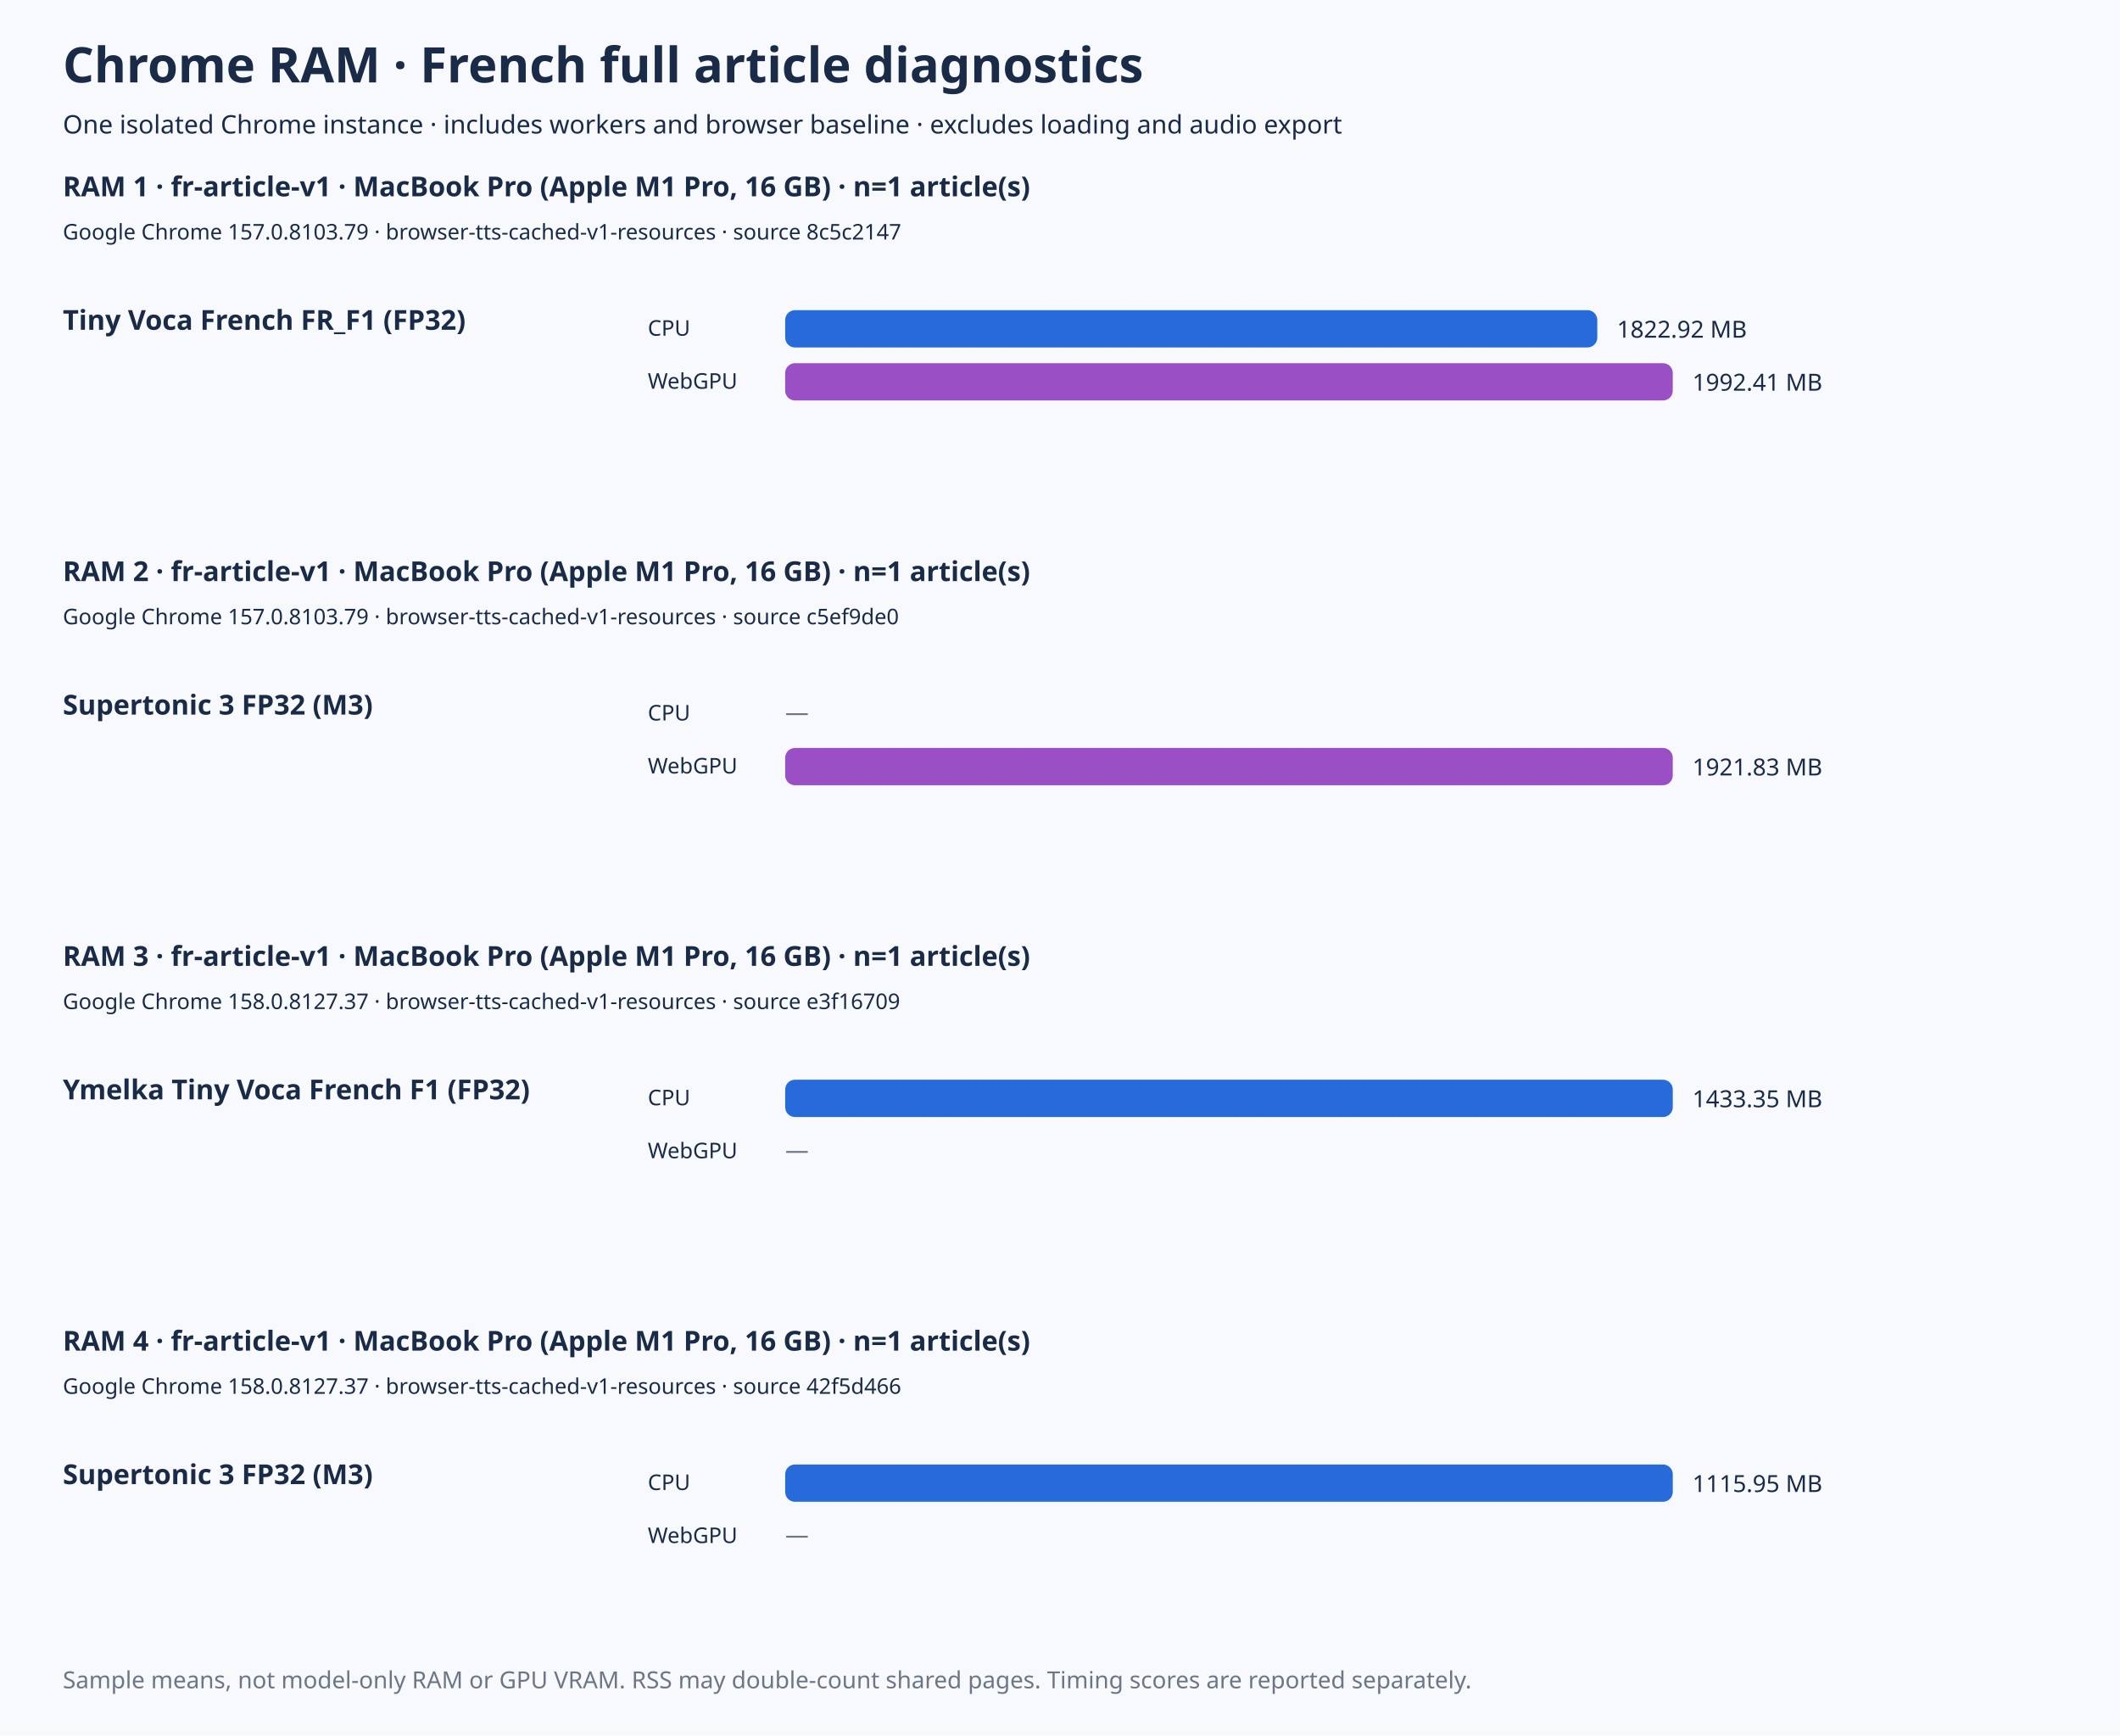
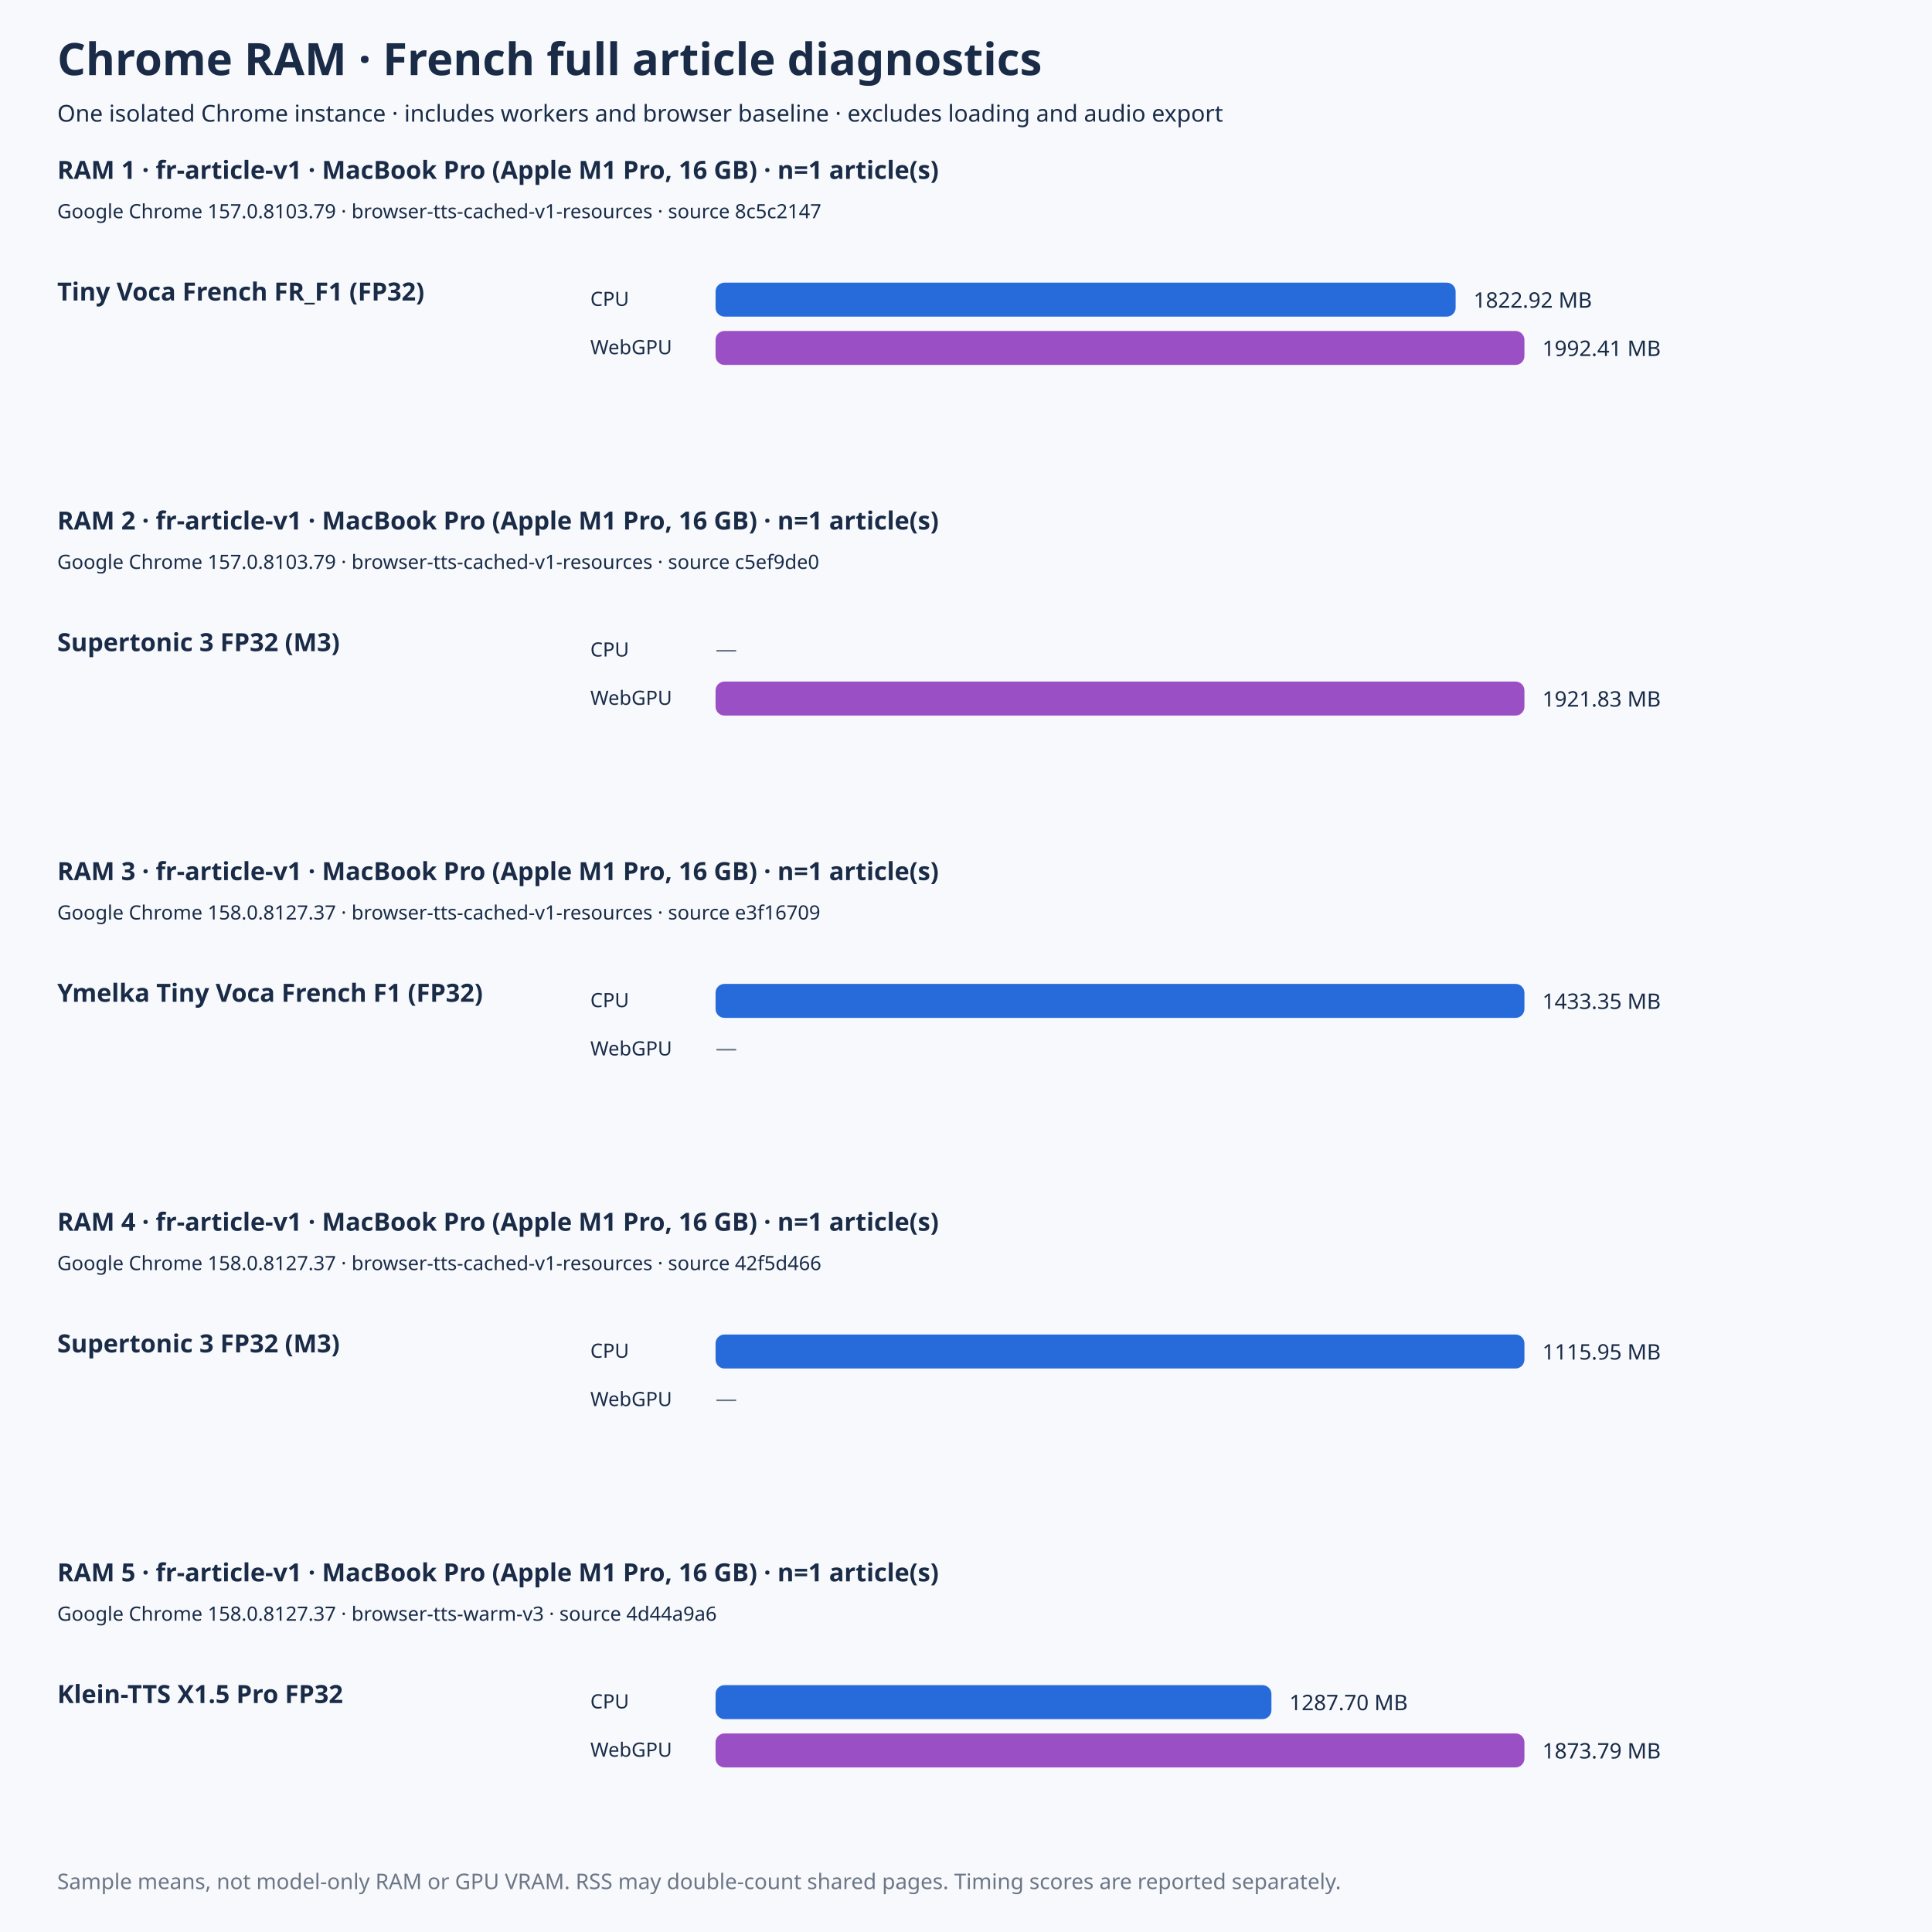
- <svg xmlns="http://www.w3.org/2000/svg" width="1080" height="884" viewBox="0 0 1080 884" role="img" aria-labelledby="title desc">
+ <svg xmlns="http://www.w3.org/2000/svg" width="1080" height="1080" viewBox="0 0 1080 1080" role="img" aria-labelledby="title desc">
  <rect width="100%" height="100%" fill="#f7f9fc" />
  <g font-family="system-ui,sans-serif" fill="#192b47">
    <text x="32" y="42" font-size="25" font-weight="700">Chrome RAM · French full article diagnostics</text>
    <text x="32" y="68" font-size="13">One isolated Chrome instance · includes workers and browser baseline · excludes loading and audio export</text>
    <text x="32" y="100" font-size="14" font-weight="700">RAM 1 · fr-article-v1 · MacBook Pro (Apple M1 Pro, 16 GB) · n=1 article(s)</text>
    <text x="32" y="122" font-size="11">Google Chrome 157.0.8103.79 · browser-tts-cached-v1-resources · source 8c5c2147</text>
    <text x="32" y="168" font-size="14" font-weight="600">Tiny Voca French FR_F1 (FP32)</text>
    <text x="330" y="171" font-size="11">CPU</text>
    <rect x="400" y="158" width="413.71" height="19" rx="5" fill="#276bdb" />
    <text x="823.71" y="172" font-size="12">1822.92 MB</text>
    <text x="330" y="198" font-size="11">WebGPU</text>
    <rect x="400" y="185" width="452.17" height="19" rx="5" fill="#9b4fc4" />
    <text x="862.17" y="199" font-size="12">1992.41 MB</text>
    <text x="32" y="296" font-size="14" font-weight="700">RAM 2 · fr-article-v1 · MacBook Pro (Apple M1 Pro, 16 GB) · n=1 article(s)</text>
    <text x="32" y="318" font-size="11">Google Chrome 157.0.8103.79 · browser-tts-cached-v1-resources · source c5ef9de0</text>
    <text x="32" y="364" font-size="14" font-weight="600">Supertonic 3 FP32 (M3)</text>
    <text x="330" y="367" font-size="11">CPU</text>
    <text x="400" y="367" font-size="12" fill="#6c7686">—</text>
    <text x="330" y="394" font-size="11">WebGPU</text>
    <rect x="400" y="381" width="452.17" height="19" rx="5" fill="#9b4fc4" />
    <text x="862.17" y="395" font-size="12">1921.83 MB</text>
    <text x="32" y="492" font-size="14" font-weight="700">RAM 3 · fr-article-v1 · MacBook Pro (Apple M1 Pro, 16 GB) · n=1 article(s)</text>
    <text x="32" y="514" font-size="11">Google Chrome 158.0.8127.37 · browser-tts-cached-v1-resources · source e3f16709</text>
    <text x="32" y="560" font-size="14" font-weight="600">Ymelka Tiny Voca French F1 (FP32)</text>
    <text x="330" y="563" font-size="11">CPU</text>
    <rect x="400" y="550" width="452.17" height="19" rx="5" fill="#276bdb" />
    <text x="862.17" y="564" font-size="12">1433.35 MB</text>
    <text x="330" y="590" font-size="11">WebGPU</text>
    <text x="400" y="590" font-size="12" fill="#6c7686">—</text>
    <text x="32" y="688" font-size="14" font-weight="700">RAM 4 · fr-article-v1 · MacBook Pro (Apple M1 Pro, 16 GB) · n=1 article(s)</text>
    <text x="32" y="710" font-size="11">Google Chrome 158.0.8127.37 · browser-tts-cached-v1-resources · source 42f5d466</text>
    <text x="32" y="756" font-size="14" font-weight="600">Supertonic 3 FP32 (M3)</text>
    <text x="330" y="759" font-size="11">CPU</text>
    <rect x="400" y="746" width="452.17" height="19" rx="5" fill="#276bdb" />
    <text x="862.17" y="760" font-size="12">1115.95 MB</text>
    <text x="330" y="786" font-size="11">WebGPU</text>
    <text x="400" y="786" font-size="12" fill="#6c7686">—</text>
-     <text x="32" y="860" font-size="12" fill="#6c7686">Sample means, not model-only RAM or GPU VRAM. RSS may double-count shared pages. Timing scores are reported separately.</text>
+     <text x="32" y="884" font-size="14" font-weight="700">RAM 5 · fr-article-v1 · MacBook Pro (Apple M1 Pro, 16 GB) · n=1 article(s)</text>
+     <text x="32" y="906" font-size="11">Google Chrome 158.0.8127.37 · browser-tts-warm-v3 · source 4d44a9a6</text>
+     <text x="32" y="952" font-size="14" font-weight="600">Klein-TTS X1.5 Pro FP32</text>
+     <text x="330" y="955" font-size="11">CPU</text>
+     <rect x="400" y="942" width="310.74" height="19" rx="5" fill="#276bdb" />
+     <text x="720.74" y="956" font-size="12">1287.70 MB</text>
+     <text x="330" y="982" font-size="11">WebGPU</text>
+     <rect x="400" y="969" width="452.17" height="19" rx="5" fill="#9b4fc4" />
+     <text x="862.17" y="983" font-size="12">1873.79 MB</text>
+     <text x="32" y="1056" font-size="12" fill="#6c7686">Sample means, not model-only RAM or GPU VRAM. RSS may double-count shared pages. Timing scores are reported separately.</text>
  </g>
</svg>
